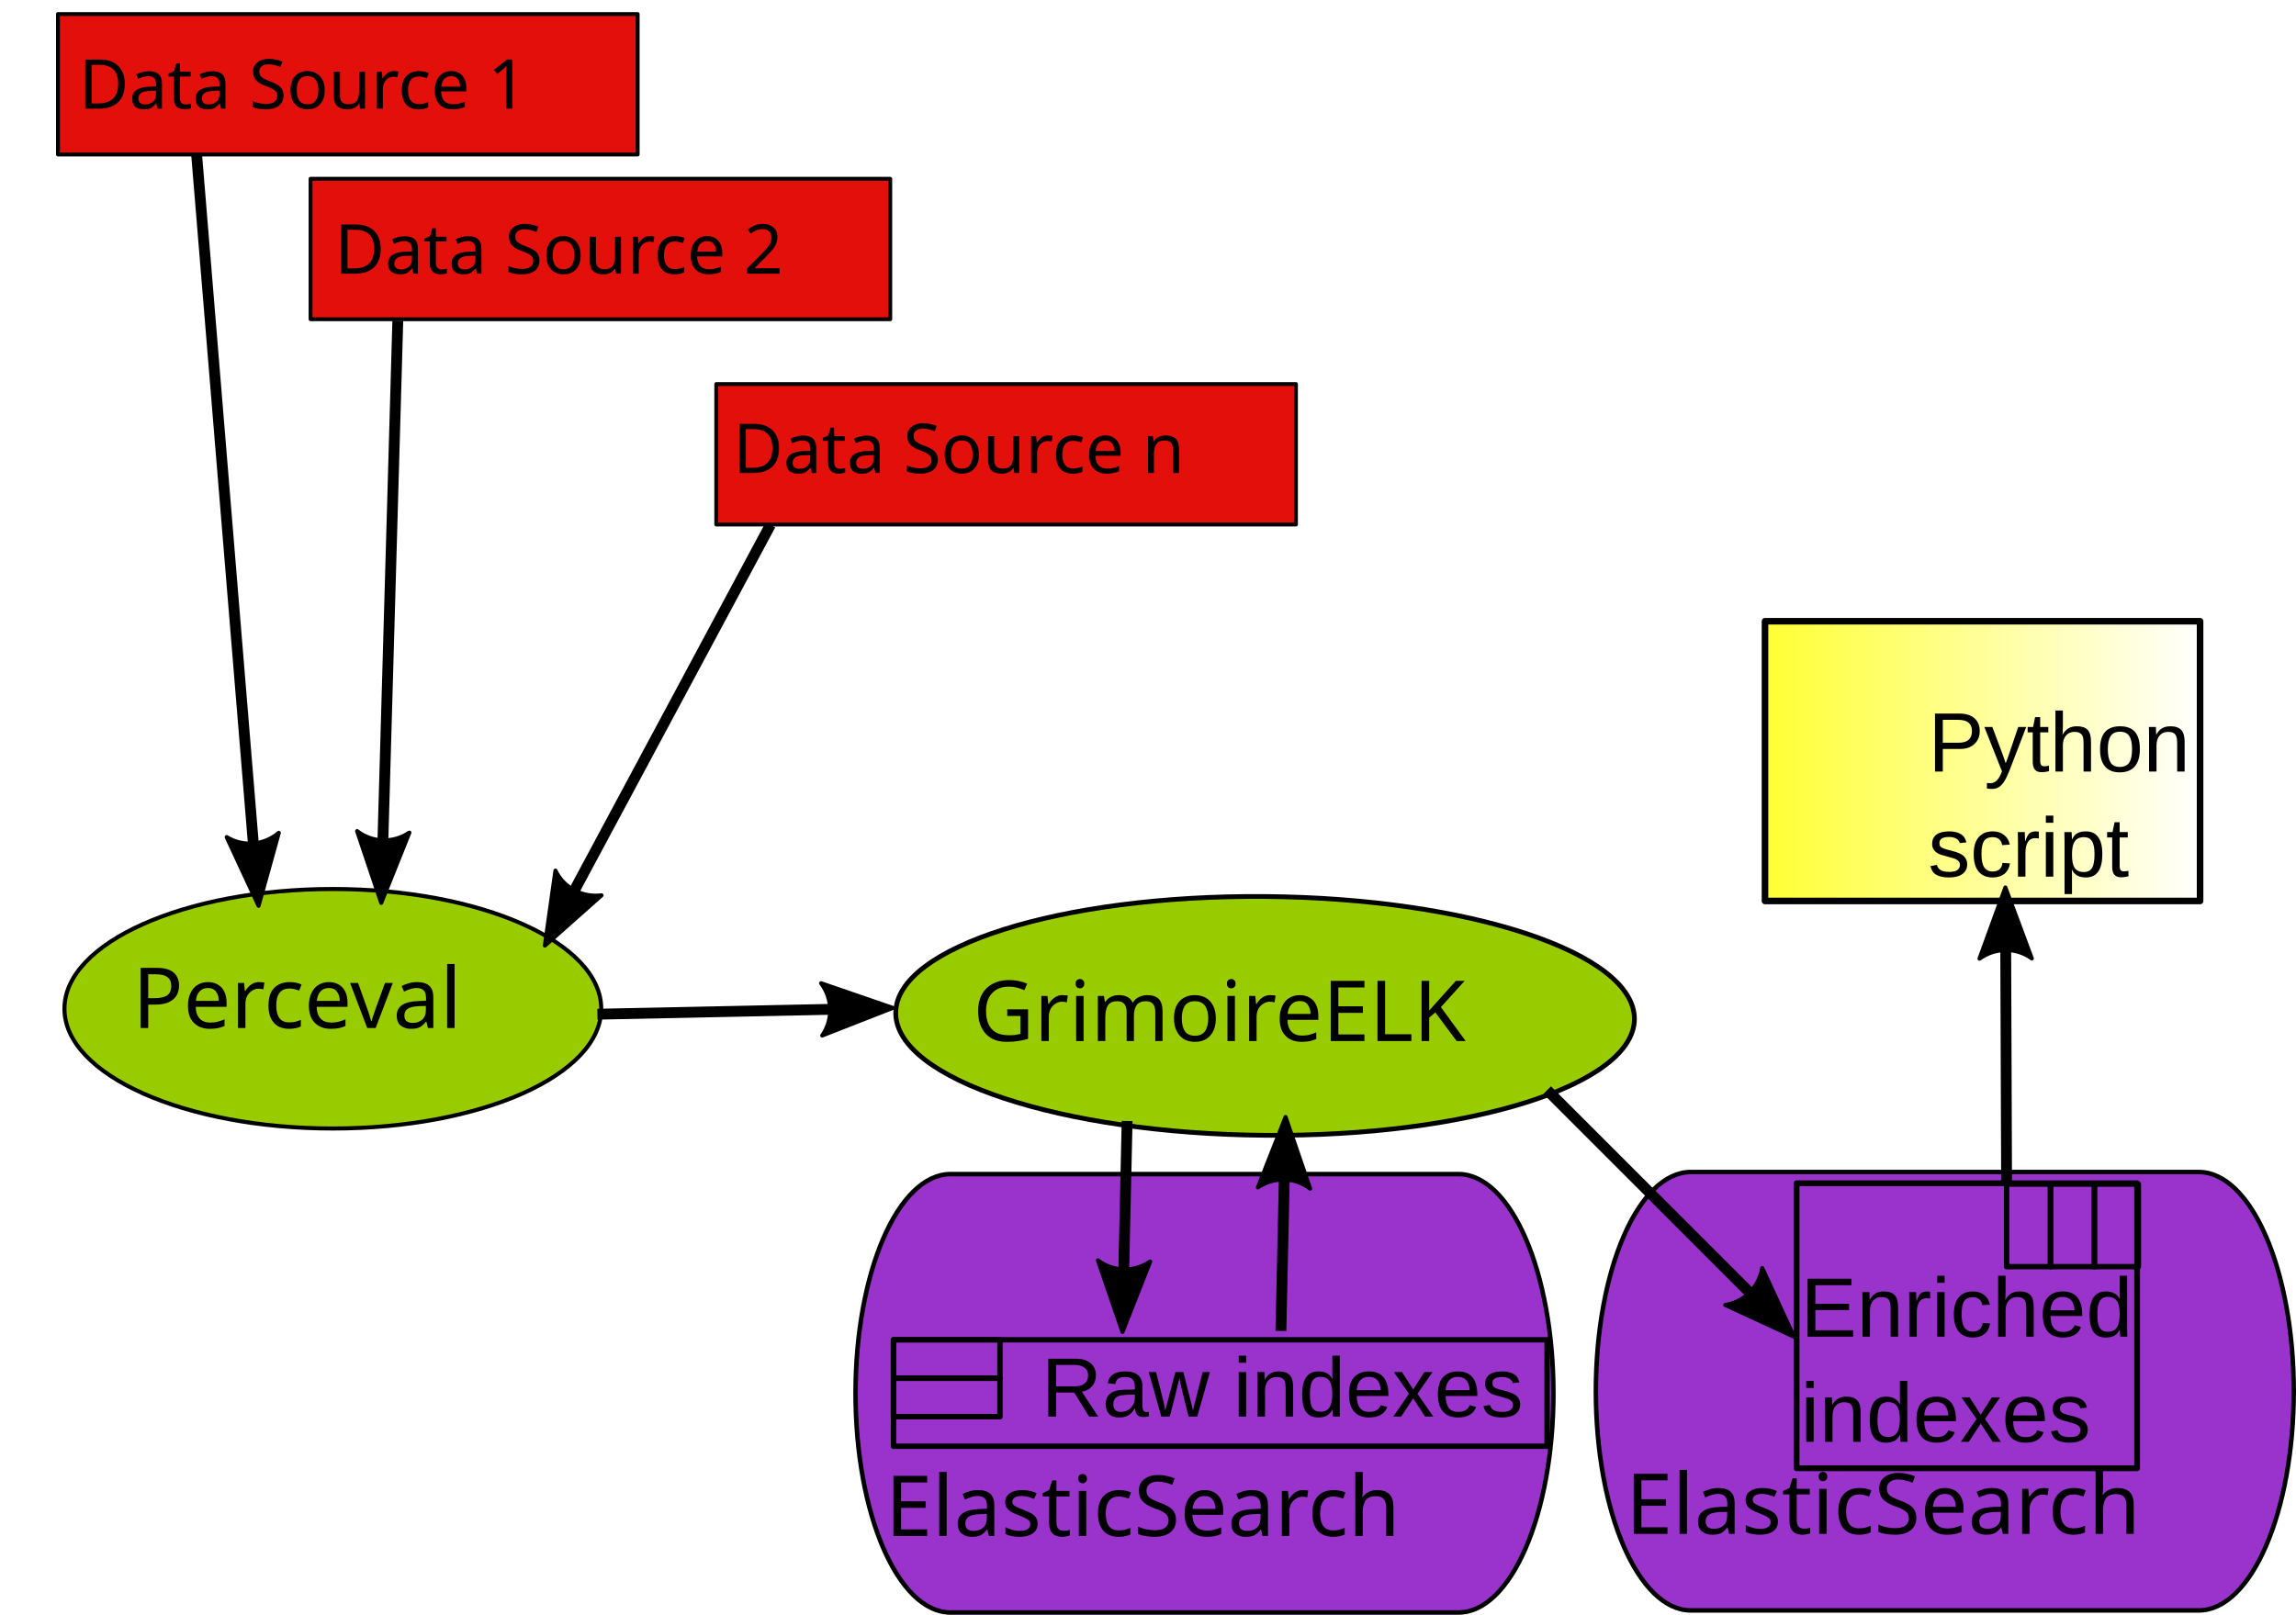
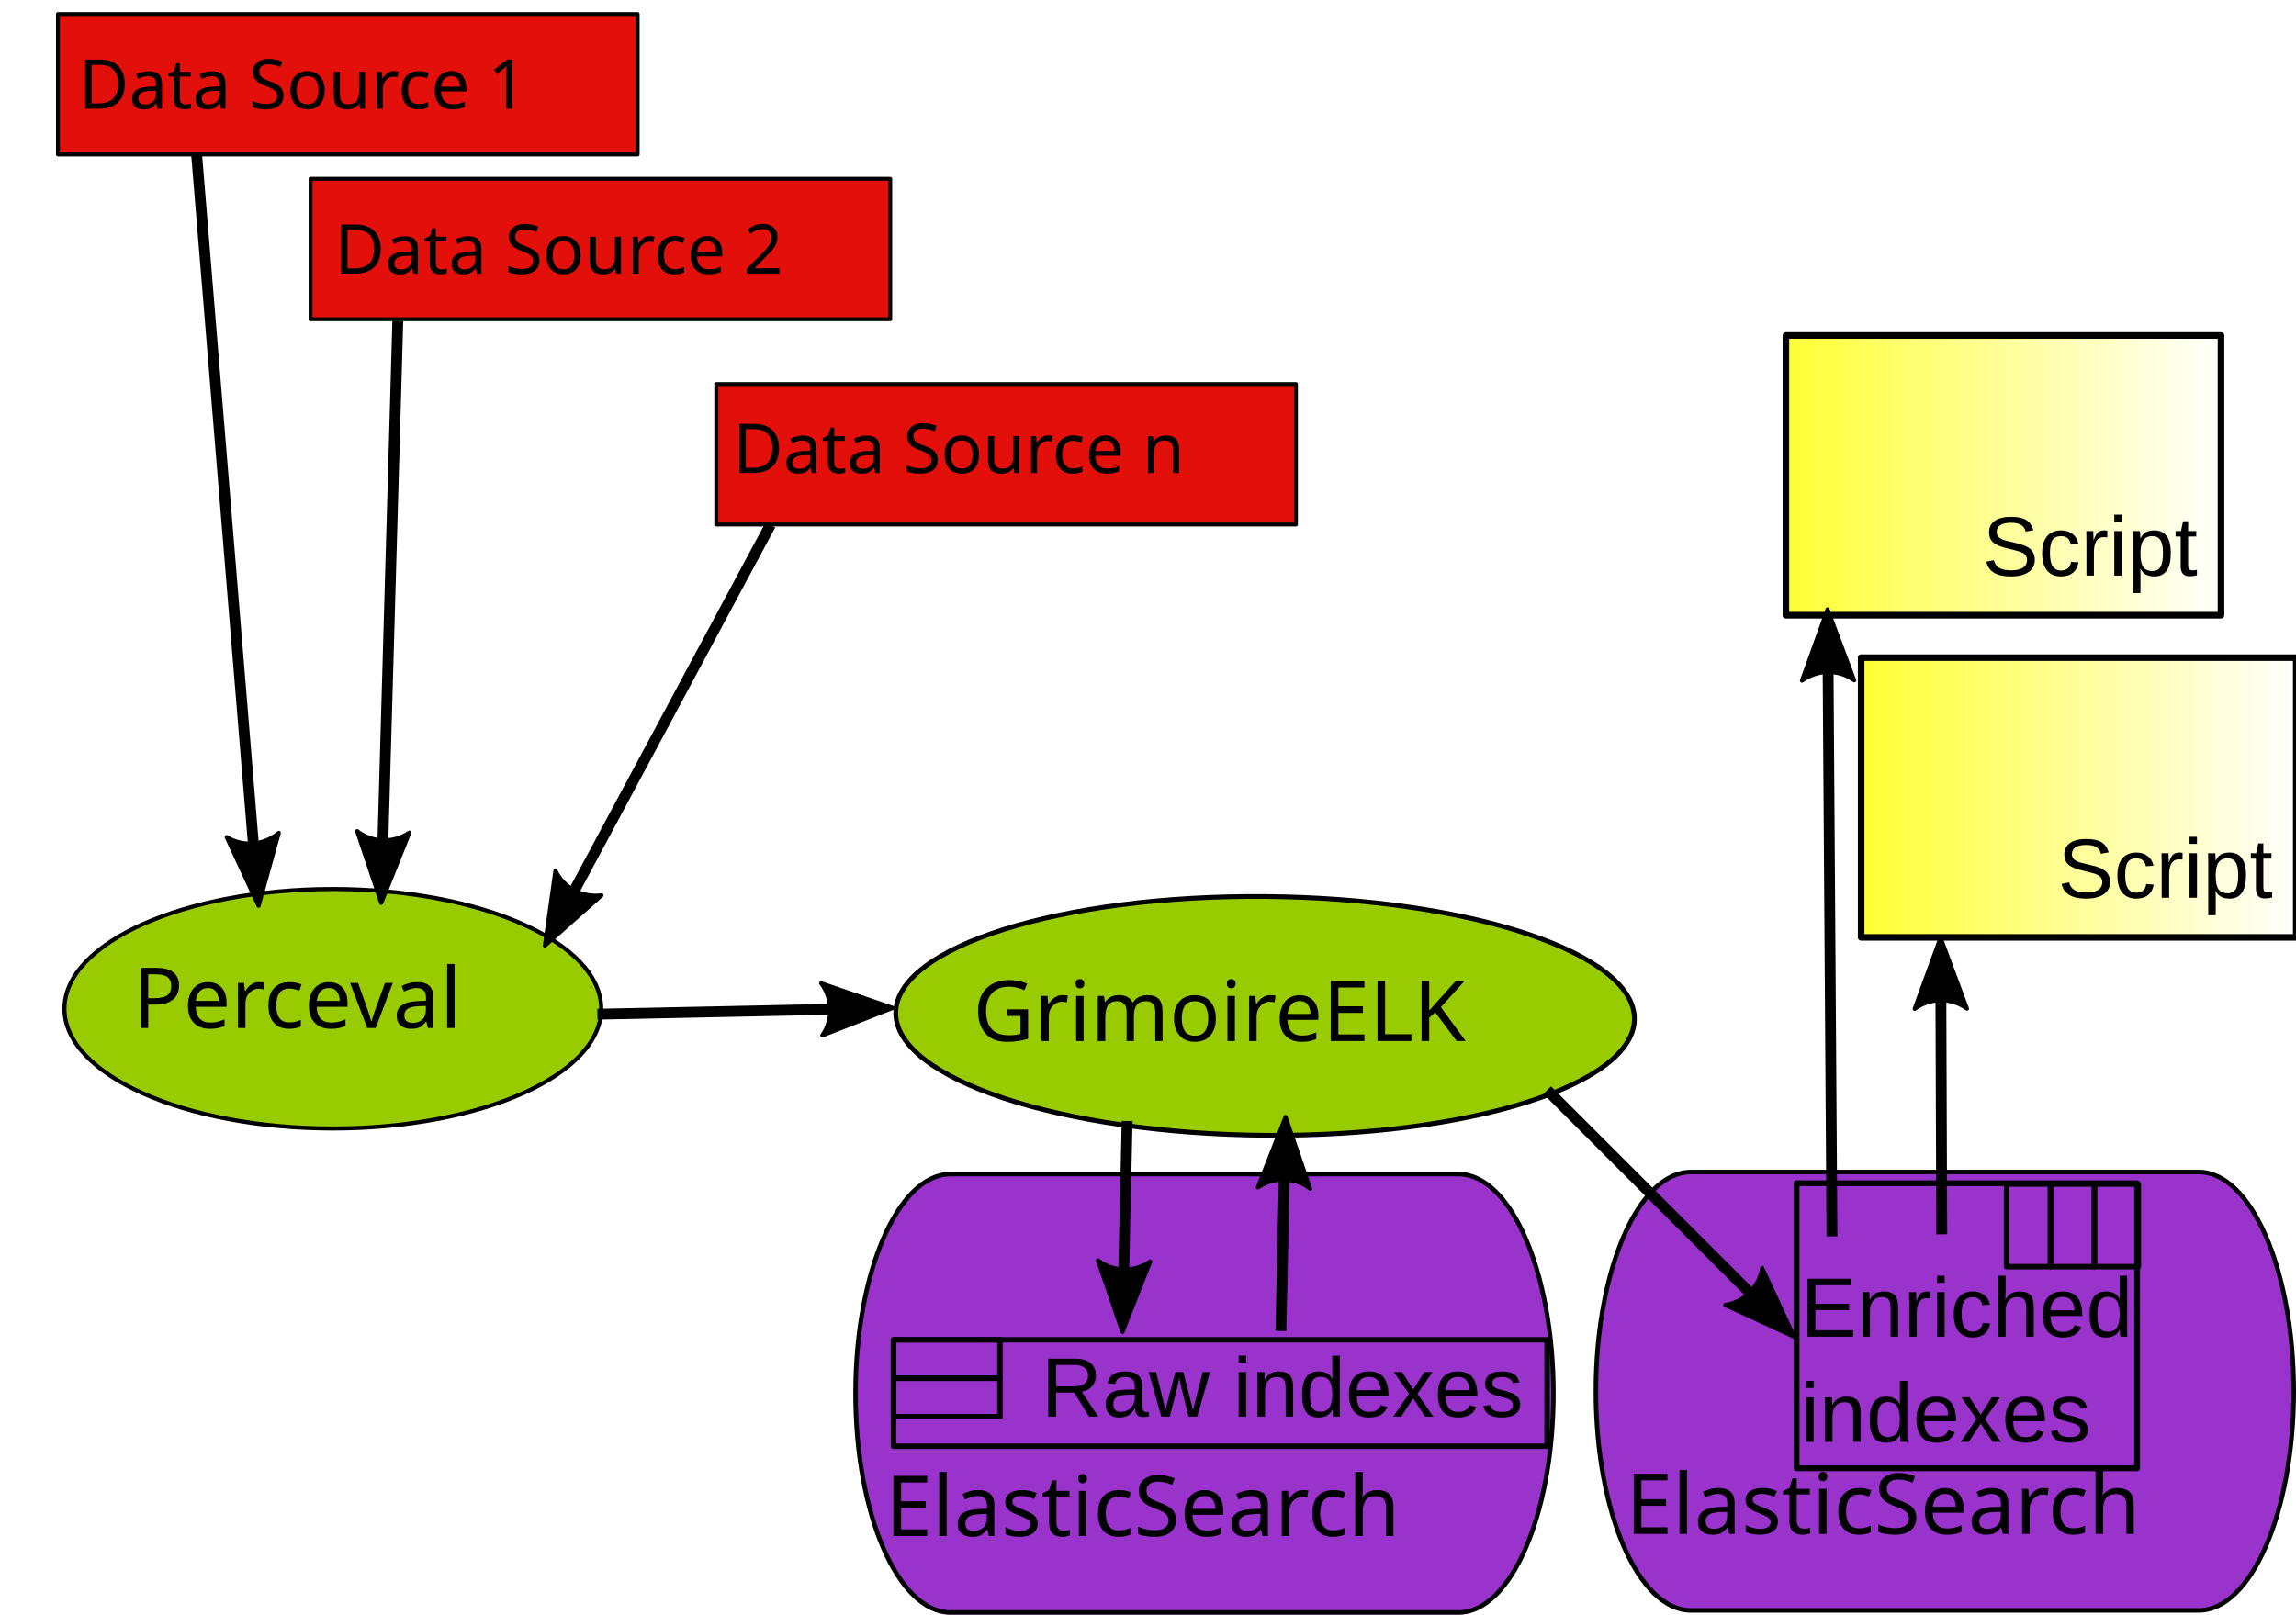
<svg xmlns="http://www.w3.org/2000/svg" xmlns:xlink="http://www.w3.org/1999/xlink" width="211.735mm" height="148.955mm" viewBox="0 0 211.735 148.955" version="1.1" id="svg8" style="enable-background:new">
  <defs id="defs2">
+     <marker orient="auto" refY="0" refX="0" id="marker1722" style="overflow:visible">
+       <path id="path1720" style="fill:#000000;fill-opacity:1;fill-rule:evenodd;stroke:#000000;stroke-width:0.625;stroke-linejoin:round;stroke-opacity:1" d="M 8.719,4.034 -2.207,0.016 8.719,-4.002 c -1.745,2.372 -1.735,5.617 -6e-7,8.035 z" transform="scale(-0.6)" />
+     </marker>
    <marker style="overflow:visible" id="marker8459" refX="0" refY="0" orient="auto">
      <path transform="scale(-0.6)" d="M 8.719,4.034 -2.207,0.016 8.719,-4.002 c -1.745,2.372 -1.735,5.617 -6e-7,8.035 z" style="fill:#000000;fill-opacity:1;fill-rule:evenodd;stroke:#000000;stroke-width:0.625;stroke-linejoin:round;stroke-opacity:1" id="path8457" />
    </marker>
    <marker orient="auto" refY="0" refX="0" id="marker1372" style="overflow:visible">
      <path id="path1370" style="fill:#000000;fill-opacity:1;fill-rule:evenodd;stroke:#000000;stroke-width:0.625;stroke-linejoin:round;stroke-opacity:1" d="M 8.719,4.034 -2.207,0.016 8.719,-4.002 c -1.745,2.372 -1.735,5.617 -6e-7,8.035 z" transform="scale(-0.6)" />
    </marker>
    <marker style="overflow:visible" id="marker1380" refX="0" refY="0" orient="auto">
      <path transform="scale(-0.6)" d="M 8.719,4.034 -2.207,0.016 8.719,-4.002 c -1.745,2.372 -1.735,5.617 -6e-7,8.035 z" style="fill:#000000;fill-opacity:1;fill-rule:evenodd;stroke:#000000;stroke-width:0.625;stroke-linejoin:round;stroke-opacity:1" id="path1378" />
    </marker>
    <marker style="overflow:visible" id="marker2235" refX="0" refY="0" orient="auto">
      <path transform="scale(0.6)" d="M 8.719,4.034 -2.207,0.016 8.719,-4.002 c -1.745,2.372 -1.735,5.617 -6e-7,8.035 z" style="fill:#000000;fill-opacity:1;fill-rule:evenodd;stroke:#000000;stroke-width:0.625;stroke-linejoin:round;stroke-opacity:1" id="path2233" />
    </marker>
    <linearGradient id="linearGradient1700">
      <stop style="stop-color:#ffff33;stop-opacity:1;" offset="0" id="stop1696" />
      <stop style="stop-color:#ffff33;stop-opacity:0;" offset="1" id="stop1698" />
    </linearGradient>
    <marker style="overflow:visible" id="marker9514" refX="0" refY="0" orient="auto">
      <path transform="scale(-0.6)" d="M 8.719,4.034 -2.207,0.016 8.719,-4.002 c -1.745,2.372 -1.735,5.617 -6e-7,8.035 z" style="fill:#000000;fill-opacity:1;fill-rule:evenodd;stroke:#000000;stroke-width:0.625;stroke-linejoin:round;stroke-opacity:1" id="path9512" />
    </marker>
    <marker orient="auto" refY="0" refX="0" id="marker9294" style="overflow:visible">
      <path id="path9292" style="fill:#000000;fill-opacity:1;fill-rule:evenodd;stroke:#000000;stroke-width:0.625;stroke-linejoin:round;stroke-opacity:1" d="M 8.719,4.034 -2.207,0.016 8.719,-4.002 c -1.745,2.372 -1.735,5.617 -6e-7,8.035 z" transform="scale(-0.6)" />
    </marker>
    <marker style="overflow:visible" id="marker9080" refX="0" refY="0" orient="auto">
      <path transform="scale(-0.6)" d="M 8.719,4.034 -2.207,0.016 8.719,-4.002 c -1.745,2.372 -1.735,5.617 -6e-7,8.035 z" style="fill:#000000;fill-opacity:1;fill-rule:evenodd;stroke:#000000;stroke-width:0.625;stroke-linejoin:round;stroke-opacity:1" id="path9078" />
    </marker>
    <marker style="overflow:visible" id="marker8872" refX="0" refY="0" orient="auto">
      <path transform="scale(-0.6)" d="M 8.719,4.034 -2.207,0.016 8.719,-4.002 c -1.745,2.372 -1.735,5.617 -6e-7,8.035 z" style="fill:#000000;fill-opacity:1;fill-rule:evenodd;stroke:#000000;stroke-width:0.625;stroke-linejoin:round;stroke-opacity:1" id="path8870" />
    </marker>
    <marker style="overflow:visible" id="marker8670" refX="0" refY="0" orient="auto">
      <path transform="scale(-0.6)" d="M 8.719,4.034 -2.207,0.016 8.719,-4.002 c -1.745,2.372 -1.735,5.617 -6e-7,8.035 z" style="fill:#000000;fill-opacity:1;fill-rule:evenodd;stroke:#000000;stroke-width:0.625;stroke-linejoin:round;stroke-opacity:1" id="path8668" />
    </marker>
    <marker orient="auto" refY="0" refX="0" id="marker8474" style="overflow:visible">
      <path id="path8472" style="fill:#000000;fill-opacity:1;fill-rule:evenodd;stroke:#000000;stroke-width:0.625;stroke-linejoin:round;stroke-opacity:1" d="M 8.719,4.034 -2.207,0.016 8.719,-4.002 c -1.745,2.372 -1.735,5.617 -6e-7,8.035 z" transform="scale(-0.6)" />
    </marker>
    <marker style="overflow:visible" id="marker8284" refX="0" refY="0" orient="auto">
      <path transform="scale(-0.6)" d="M 8.719,4.034 -2.207,0.016 8.719,-4.002 c -1.745,2.372 -1.735,5.617 -6e-7,8.035 z" style="fill:#000000;fill-opacity:1;fill-rule:evenodd;stroke:#000000;stroke-width:0.625;stroke-linejoin:round;stroke-opacity:1" id="path8282" />
    </marker>
    <marker orient="auto" refY="0" refX="0" id="marker8100" style="overflow:visible">
      <path id="path8098" style="fill:#000000;fill-opacity:1;fill-rule:evenodd;stroke:#000000;stroke-width:0.625;stroke-linejoin:round;stroke-opacity:1" d="M 8.719,4.034 -2.207,0.016 8.719,-4.002 c -1.745,2.372 -1.735,5.617 -6e-7,8.035 z" transform="scale(-0.6)" />
    </marker>
    <marker style="overflow:visible" id="marker7922" refX="0" refY="0" orient="auto">
      <path transform="scale(0.6)" d="M 8.719,4.034 -2.207,0.016 8.719,-4.002 c -1.745,2.372 -1.735,5.617 -6e-7,8.035 z" style="fill:#000000;fill-opacity:1;fill-rule:evenodd;stroke:#000000;stroke-width:0.625;stroke-linejoin:round;stroke-opacity:1" id="path7920" />
    </marker>
    <marker orient="auto" refY="0" refX="0" id="marker7278" style="overflow:visible">
      <path id="path7276" style="fill:#000000;fill-opacity:1;fill-rule:evenodd;stroke:#000000;stroke-width:0.625;stroke-linejoin:round;stroke-opacity:1" d="M 8.719,4.034 -2.207,0.016 8.719,-4.002 c -1.745,2.372 -1.735,5.617 -6e-7,8.035 z" transform="scale(-0.6)" />
    </marker>
    <marker orient="auto" refY="0" refX="0" id="TriangleOutM" style="overflow:visible">
      <path id="path5108" d="M 5.77,0 -2.88,5 V -5 Z" style="fill:#000000;fill-opacity:1;fill-rule:evenodd;stroke:#000000;stroke-width:1pt;stroke-opacity:1" transform="scale(0.4)" />
    </marker>
    <marker orient="auto" refY="0" refX="0" id="marker6744" style="overflow:visible">
      <path id="path6742" style="fill:#000000;fill-opacity:1;fill-rule:evenodd;stroke:#000000;stroke-width:0.625;stroke-linejoin:round;stroke-opacity:1" d="M 8.719,4.034 -2.207,0.016 8.719,-4.002 c -1.745,2.372 -1.735,5.617 -6e-7,8.035 z" transform="matrix(-1.1,0,0,-1.1,-1.1,0)" />
    </marker>
    <marker orient="auto" refY="0" refX="0" id="marker6628" style="overflow:visible">
      <path id="path6626" style="fill:#000000;fill-opacity:1;fill-rule:evenodd;stroke:#000000;stroke-width:0.625;stroke-linejoin:round;stroke-opacity:1" d="M 8.719,4.034 -2.207,0.016 8.719,-4.002 c -1.745,2.372 -1.735,5.617 -6e-7,8.035 z" transform="matrix(-1.1,0,0,-1.1,-1.1,0)" />
    </marker>
    <marker orient="auto" refY="0" refX="0" id="marker6518" style="overflow:visible">
      <path id="path6516" style="fill:#000000;fill-opacity:1;fill-rule:evenodd;stroke:#000000;stroke-width:0.625;stroke-linejoin:round;stroke-opacity:1" d="M 8.719,4.034 -2.207,0.016 8.719,-4.002 c -1.745,2.372 -1.735,5.617 -6e-7,8.035 z" transform="matrix(1.1,0,0,1.1,1.1,0)" />
    </marker>
    <marker orient="auto" refY="0" refX="0" id="marker6414" style="overflow:visible">
      <path id="path6412" style="fill:#000000;fill-opacity:1;fill-rule:evenodd;stroke:#000000;stroke-width:0.625;stroke-linejoin:round;stroke-opacity:1" d="M 8.719,4.034 -2.207,0.016 8.719,-4.002 c -1.745,2.372 -1.735,5.617 -6e-7,8.035 z" transform="matrix(-1.1,0,0,-1.1,-1.1,0)" />
    </marker>
    <marker orient="auto" refY="0" refX="0" id="marker6316" style="overflow:visible">
      <path id="path6314" style="fill:#000000;fill-opacity:1;fill-rule:evenodd;stroke:#000000;stroke-width:0.625;stroke-linejoin:round;stroke-opacity:1" d="M 8.719,4.034 -2.207,0.016 8.719,-4.002 c -1.745,2.372 -1.735,5.617 -6e-7,8.035 z" transform="matrix(-1.1,0,0,-1.1,-1.1,0)" />
    </marker>
    <marker orient="auto" refY="0" refX="0" id="marker6224" style="overflow:visible">
      <path id="path6222" style="fill:#000000;fill-opacity:1;fill-rule:evenodd;stroke:#000000;stroke-width:0.625;stroke-linejoin:round;stroke-opacity:1" d="M 8.719,4.034 -2.207,0.016 8.719,-4.002 c -1.745,2.372 -1.735,5.617 -6e-7,8.035 z" transform="matrix(-1.1,0,0,-1.1,-1.1,0)" />
    </marker>
    <marker orient="auto" refY="0" refX="0" id="marker5962" style="overflow:visible">
      <path id="path5960" style="fill:#000000;fill-opacity:1;fill-rule:evenodd;stroke:#000000;stroke-width:0.625;stroke-linejoin:round;stroke-opacity:1" d="M 8.719,4.034 -2.207,0.016 8.719,-4.002 c -1.745,2.372 -1.735,5.617 -6e-7,8.035 z" transform="matrix(-1.1,0,0,-1.1,-1.1,0)" />
    </marker>
    <marker orient="auto" refY="0" refX="0" id="Arrow2Lstart" style="overflow:visible">
      <path id="path4981" style="fill:#000000;fill-opacity:1;fill-rule:evenodd;stroke:#000000;stroke-width:0.625;stroke-linejoin:round;stroke-opacity:1" d="M 8.719,4.034 -2.207,0.016 8.719,-4.002 c -1.745,2.372 -1.735,5.617 -6e-7,8.035 z" transform="matrix(1.1,0,0,1.1,1.1,0)" />
    </marker>
    <marker orient="auto" refY="0" refX="0" id="marker5810" style="overflow:visible">
      <path id="path5808" style="fill:#000000;fill-opacity:1;fill-rule:evenodd;stroke:#000000;stroke-width:0.625;stroke-linejoin:round;stroke-opacity:1" d="M 8.719,4.034 -2.207,0.016 8.719,-4.002 c -1.745,2.372 -1.735,5.617 -6e-7,8.035 z" transform="matrix(-1.1,0,0,-1.1,-1.1,0)" />
    </marker>
    <marker orient="auto" refY="0" refX="0" id="marker5742" style="overflow:visible">
      <path id="path5740" style="fill:#000000;fill-opacity:1;fill-rule:evenodd;stroke:#000000;stroke-width:0.625;stroke-linejoin:round;stroke-opacity:1" d="M 8.719,4.034 -2.207,0.016 8.719,-4.002 c -1.745,2.372 -1.735,5.617 -6e-7,8.035 z" transform="matrix(-1.1,0,0,-1.1,-1.1,0)" />
    </marker>
    <marker orient="auto" refY="0" refX="0" id="marker5680" style="overflow:visible">
      <path id="path5678" style="fill:#000000;fill-opacity:1;fill-rule:evenodd;stroke:#000000;stroke-width:0.625;stroke-linejoin:round;stroke-opacity:1" d="M 8.719,4.034 -2.207,0.016 8.719,-4.002 c -1.745,2.372 -1.735,5.617 -6e-7,8.035 z" transform="matrix(-1.1,0,0,-1.1,-1.1,0)" />
    </marker>
    <marker orient="auto" refY="0" refX="0" id="marker5624" style="overflow:visible">
      <path id="path5622" style="fill:#000000;fill-opacity:1;fill-rule:evenodd;stroke:#000000;stroke-width:0.625;stroke-linejoin:round;stroke-opacity:1" d="M 8.719,4.034 -2.207,0.016 8.719,-4.002 c -1.745,2.372 -1.735,5.617 -6e-7,8.035 z" transform="matrix(-1.1,0,0,-1.1,-1.1,0)" />
    </marker>
    <marker orient="auto" refY="0" refX="0" id="marker5574" style="overflow:visible">
      <path id="path5572" style="fill:#000000;fill-opacity:1;fill-rule:evenodd;stroke:#000000;stroke-width:0.625;stroke-linejoin:round;stroke-opacity:1" d="M 8.719,4.034 -2.207,0.016 8.719,-4.002 c -1.745,2.372 -1.735,5.617 -6e-7,8.035 z" transform="matrix(-1.1,0,0,-1.1,-1.1,0)" />
    </marker>
    <marker orient="auto" refY="0" refX="0" id="marker5530" style="overflow:visible">
      <path id="path5528" style="fill:#000000;fill-opacity:1;fill-rule:evenodd;stroke:#000000;stroke-width:0.625;stroke-linejoin:round;stroke-opacity:1" d="M 8.719,4.034 -2.207,0.016 8.719,-4.002 c -1.745,2.372 -1.735,5.617 -6e-7,8.035 z" transform="matrix(-1.1,0,0,-1.1,-1.1,0)" />
    </marker>
    <marker orient="auto" refY="0" refX="0" id="Arrow2Lend" style="overflow:visible">
      <path id="path4984" style="fill:#000000;fill-opacity:1;fill-rule:evenodd;stroke:#000000;stroke-width:0.625;stroke-linejoin:round;stroke-opacity:1" d="M 8.719,4.034 -2.207,0.016 8.719,-4.002 c -1.745,2.372 -1.735,5.617 -6e-7,8.035 z" transform="matrix(-1.1,0,0,-1.1,-1.1,0)" />
    </marker>
    <marker orient="auto" refY="0" refX="0" id="Arrow1Lend" style="overflow:visible">
      <path id="path4966" d="M 0,0 5,-5 -12.5,0 5,5 Z" style="fill:#000000;fill-opacity:1;fill-rule:evenodd;stroke:#000000;stroke-width:1pt;stroke-opacity:1" transform="matrix(-0.8,0,0,-0.8,-10,0)" />
    </marker>
    <filter style="color-interpolation-filters:sRGB" id="filter3784">
      <feBlend mode="normal" in2="BackgroundImage" id="feBlend3786" />
    </filter>
    <filter style="color-interpolation-filters:sRGB" id="filter3784-3">
      <feBlend mode="normal" in2="BackgroundImage" id="feBlend3786-8" />
    </filter>
    <filter style="color-interpolation-filters:sRGB" id="filter3784-8">
      <feBlend mode="normal" in2="BackgroundImage" id="feBlend3786-0" />
    </filter>
    <marker orient="auto" refY="0" refX="0" id="Arrow2Lend-0" style="overflow:visible">
      <path id="path4984-8" style="fill:#000000;fill-opacity:1;fill-rule:evenodd;stroke:#000000;stroke-width:0.625;stroke-linejoin:round;stroke-opacity:1" d="M 8.719,4.034 -2.207,0.016 8.719,-4.002 c -1.745,2.372 -1.735,5.617 -6e-7,8.035 z" transform="matrix(-1.1,0,0,-1.1,-1.1,0)" />
    </marker>
-     <linearGradient xlink:href="#linearGradient1700" id="linearGradient310" gradientUnits="userSpaceOnUse" x1="335.812" y1="130.481" x2="376.678" y2="130.481" gradientTransform="matrix(0.9939932,0,0,1.478296,-312.6716,-49.58963)" />
+     <linearGradient xlink:href="#linearGradient1700" id="linearGradient310" gradientUnits="userSpaceOnUse" x1="335.812" y1="130.481" x2="376.678" y2="130.481" gradientTransform="matrix(0.9939932,0,0,1.478296,-179.3724,-104.1693)" />
+     <linearGradient xlink:href="#linearGradient1700" id="linearGradient678" gradientUnits="userSpaceOnUse" gradientTransform="matrix(0.9939932,0,0,1.478296,-179.3724,-104.1693)" x1="335.812" y1="130.481" x2="376.678" y2="130.481" />
+     <marker style="overflow:visible" id="marker8459-0" refX="0" refY="0" orient="auto">
+       <path transform="scale(-0.6)" d="M 8.719,4.034 -2.207,0.016 8.719,-4.002 c -1.745,2.372 -1.735,5.617 -6e-7,8.035 z" style="fill:#000000;fill-opacity:1;fill-rule:evenodd;stroke:#000000;stroke-width:0.625;stroke-linejoin:round;stroke-opacity:1" id="path8457-3" />
+     </marker>
  </defs>
  <g id="layer1" transform="translate(-11.77302,-15.92391)">
    <text xml:space="preserve" style="font-style:normal;font-variant:normal;font-weight:normal;font-stretch:normal;font-size:11.289px;line-height:125%;font-family:'Arial Black';-inkscape-font-specification:'Arial Black, Normal';font-variant-ligatures:normal;font-variant-caps:normal;font-variant-numeric:normal;text-align:start;letter-spacing:0px;word-spacing:0px;writing-mode:lr-tb;text-anchor:start;fill:#000000;fill-opacity:1;stroke:none;stroke-width:0.265px;stroke-linecap:butt;stroke-linejoin:miter;stroke-opacity:1" x="28.911" y="122.037" id="text3701">
      <tspan id="tspan3699" x="28.911" y="132.158" style="stroke-width:0.265px" />
    </text>
    <g id="g3918" transform="translate(-71.74286,-5.014286)">
      <ellipse ry="11.046" rx="24.751" cy="113.991" cx="114.21" id="path3849" style="color:#000000;clip-rule:nonzero;display:inline;overflow:visible;visibility:visible;opacity:1;isolation:auto;mix-blend-mode:normal;color-interpolation:sRGB;color-interpolation-filters:linearRGB;solid-color:#000000;solid-opacity:1;fill:#99cc00;fill-opacity:1;fill-rule:evenodd;stroke:#000000;stroke-width:0.375;stroke-linecap:butt;stroke-linejoin:miter;stroke-miterlimit:4;stroke-dasharray:none;stroke-dashoffset:0;stroke-opacity:1;color-rendering:auto;image-rendering:auto;shape-rendering:auto;text-rendering:auto;enable-background:accumulate" />
      <text id="text3709" y="115.763" x="95.732" style="font-style:normal;font-variant:normal;font-weight:normal;font-stretch:normal;font-size:7.761px;line-height:125%;font-family:'Arial Black';-inkscape-font-specification:'Arial Black, Normal';font-variant-ligatures:normal;font-variant-caps:normal;font-variant-numeric:normal;font-feature-settings:normal;text-align:start;letter-spacing:0px;word-spacing:0px;writing-mode:lr-tb;text-anchor:start;fill:#000000;fill-opacity:1;stroke:none;stroke-width:0.265px;stroke-linecap:butt;stroke-linejoin:miter;stroke-opacity:1" xml:space="preserve">
        <tspan style="stroke-width:0.265px" y="115.763" x="95.732" id="tspan3707">Perceval</tspan>
      </text>
    </g>
    <g id="g3908" transform="translate(-12.7748,-48.53881)">
      <ellipse transform="matrix(0.9999686,0.00792397,0,1,0,0)" ry="11.014" rx="34.062" cy="157.056" cx="141.216" id="path3849-8" style="color:#000000;clip-rule:nonzero;display:inline;overflow:visible;visibility:visible;opacity:1;isolation:auto;mix-blend-mode:normal;color-interpolation:sRGB;color-interpolation-filters:linearRGB;solid-color:#000000;solid-opacity:1;fill:#99cc00;fill-opacity:1;fill-rule:evenodd;stroke:#000000;stroke-width:0.439;stroke-linecap:butt;stroke-linejoin:miter;stroke-miterlimit:4;stroke-dasharray:none;stroke-dashoffset:0;stroke-opacity:1;color-rendering:auto;image-rendering:auto;shape-rendering:auto;text-rendering:auto;enable-background:accumulate" />
      <text id="text3717" y="160.493" x="114.279" style="font-style:normal;font-variant:normal;font-weight:normal;font-stretch:normal;font-size:7.761px;line-height:125%;font-family:'Arial Black';-inkscape-font-specification:'Arial Black, Normal';font-variant-ligatures:normal;font-variant-caps:normal;font-variant-numeric:normal;font-feature-settings:normal;text-align:start;letter-spacing:0px;word-spacing:0px;writing-mode:lr-tb;text-anchor:start;fill:#000000;fill-opacity:1;stroke:none;stroke-width:0.265px;stroke-linecap:butt;stroke-linejoin:miter;stroke-opacity:1" xml:space="preserve">
        <tspan style="stroke-width:0.265px" y="160.493" x="114.279" id="tspan3715">GrimoireELK</tspan>
      </text>
    </g>
    <text xml:space="preserve" style="font-style:normal;font-variant:normal;font-weight:normal;font-stretch:normal;font-size:7.761px;line-height:125%;font-family:'Arial Black';-inkscape-font-specification:'Arial Black, Normal';font-variant-ligatures:normal;font-variant-caps:normal;font-variant-numeric:normal;font-feature-settings:normal;text-align:start;letter-spacing:0px;word-spacing:0px;writing-mode:lr-tb;text-anchor:start;fill:#000000;fill-opacity:1;stroke:none;stroke-width:0.265px;stroke-linecap:butt;stroke-linejoin:miter;stroke-opacity:1" x="127.234" y="161.857" id="text3745">
      <tspan id="tspan3743" x="127.234" y="168.815" style="stroke-width:0.265px" />
    </text>
    <g id="g3837" transform="translate(-3.064097,-81.90682)">
      <rect y="99.126" x="20.183" height="12.955" width="53.457" id="rect3781" style="opacity:1;fill:#e20f0a;fill-opacity:1;fill-rule:evenodd;stroke:#000000;stroke-width:0.359;stroke-linecap:butt;stroke-linejoin:round;stroke-miterlimit:4;stroke-dasharray:none;stroke-dashoffset:0;stroke-opacity:1;filter:url(#filter3784)" />
      <text id="text3749" y="107.854" x="22.092" style="font-style:normal;font-variant:normal;font-weight:normal;font-stretch:normal;font-size:7.761px;line-height:125%;font-family:'Arial Black';-inkscape-font-specification:'Arial Black, Normal';font-variant-ligatures:normal;font-variant-caps:normal;font-variant-numeric:normal;font-feature-settings:normal;text-align:start;letter-spacing:0px;word-spacing:0px;writing-mode:lr-tb;text-anchor:start;fill:#000000;fill-opacity:1;stroke:none;stroke-width:0.265px;stroke-linecap:butt;stroke-linejoin:miter;stroke-opacity:1" xml:space="preserve">
        <tspan style="font-style:normal;font-variant:normal;font-weight:normal;font-stretch:normal;font-size:6.35px;font-family:'Arial Black';-inkscape-font-specification:'Arial Black, Normal';font-variant-ligatures:normal;font-variant-caps:normal;font-variant-numeric:normal;font-feature-settings:normal;text-align:start;writing-mode:lr-tb;text-anchor:start;stroke-width:0.265px" y="107.854" x="22.092" id="tspan3747">Data Source 1</tspan>
      </text>
    </g>
    <g id="g3847" transform="translate(20.63973,-79.05038)">
      <rect y="111.468" x="19.774" height="12.955" width="53.457" id="rect3781-5" style="opacity:1;fill:#e20f0a;fill-opacity:1;fill-rule:evenodd;stroke:#000000;stroke-width:0.359;stroke-linecap:butt;stroke-linejoin:round;stroke-miterlimit:4;stroke-dasharray:none;stroke-dashoffset:0;stroke-opacity:1;filter:url(#filter3784-3)" />
      <text id="text3749-1" y="120.218" x="21.991" style="font-style:normal;font-variant:normal;font-weight:normal;font-stretch:normal;font-size:7.761px;line-height:125%;font-family:'Arial Black';-inkscape-font-specification:'Arial Black, Normal';font-variant-ligatures:normal;font-variant-caps:normal;font-variant-numeric:normal;font-feature-settings:normal;text-align:start;letter-spacing:0px;word-spacing:0px;writing-mode:lr-tb;text-anchor:start;fill:#000000;fill-opacity:1;stroke:none;stroke-width:0.265px;stroke-linecap:butt;stroke-linejoin:miter;stroke-opacity:1" xml:space="preserve">
        <tspan style="font-style:normal;font-variant:normal;font-weight:normal;font-stretch:normal;font-size:6.35px;font-family:'Arial Black';-inkscape-font-specification:'Arial Black, Normal';font-variant-ligatures:normal;font-variant-caps:normal;font-variant-numeric:normal;font-feature-settings:normal;text-align:start;writing-mode:lr-tb;text-anchor:start;stroke-width:0.265px" y="120.218" x="21.991" id="tspan3747-3">Data Source 2</tspan>
      </text>
    </g>
    <g id="g3842" transform="translate(57.6449,-80.43513)">
      <rect y="131.787" x="20.183" height="12.955" width="53.457" id="rect3781-4" style="opacity:1;fill:#e20f0a;fill-opacity:1;fill-rule:evenodd;stroke:#000000;stroke-width:0.359;stroke-linecap:butt;stroke-linejoin:round;stroke-miterlimit:4;stroke-dasharray:none;stroke-dashoffset:0;stroke-opacity:1;filter:url(#filter3784-8)" />
      <text id="text3749-5" y="139.992" x="21.718" style="font-style:normal;font-variant:normal;font-weight:normal;font-stretch:normal;font-size:7.761px;line-height:125%;font-family:'Arial Black';-inkscape-font-specification:'Arial Black, Normal';font-variant-ligatures:normal;font-variant-caps:normal;font-variant-numeric:normal;font-feature-settings:normal;text-align:start;letter-spacing:0px;word-spacing:0px;writing-mode:lr-tb;text-anchor:start;fill:#000000;fill-opacity:1;stroke:none;stroke-width:0.265px;stroke-linecap:butt;stroke-linejoin:miter;stroke-opacity:1" xml:space="preserve">
        <tspan style="font-style:normal;font-variant:normal;font-weight:normal;font-stretch:normal;font-size:6.35px;font-family:'Arial Black';-inkscape-font-specification:'Arial Black, Normal';font-variant-ligatures:normal;font-variant-caps:normal;font-variant-numeric:normal;font-feature-settings:normal;text-align:start;writing-mode:lr-tb;text-anchor:start;stroke-width:0.265px" y="139.992" x="21.718" id="tspan3747-2">Data Source n</tspan>
      </text>
    </g>
    <path style="fill:#000000;fill-opacity:1;fill-rule:evenodd;stroke:#000000;stroke-width:1;stroke-linecap:butt;stroke-linejoin:round;stroke-miterlimit:4;stroke-dasharray:none;stroke-dashoffset:0;stroke-opacity:1;marker-end:url(#marker9514)" d="m 29.91,30.248 c 1.864,22.637 3.727,45.275 5.591,67.913" id="path4154" />
    <path style="fill:#000000;fill-opacity:1;fill-rule:evenodd;stroke:#000000;stroke-width:1;stroke-linecap:butt;stroke-linejoin:round;stroke-miterlimit:4;stroke-dasharray:none;stroke-dashoffset:0;stroke-opacity:1;marker-end:url(#marker9294)" d="m 48.457,45.522 c -0.5,17.455 -1,34.911 -1.5,52.366" id="path5524" />
    <path style="fill:#000000;fill-opacity:1;fill-rule:evenodd;stroke:#000000;stroke-width:1;stroke-linecap:butt;stroke-linejoin:round;stroke-miterlimit:4;stroke-dasharray:none;stroke-dashoffset:0;stroke-opacity:1;marker-end:url(#marker9080)" d="M 82.822,64.341 C 76.095,76.887 69.367,89.433 62.639,101.979" id="path5568" />
    <path style="fill:#000000;fill-opacity:1;fill-rule:evenodd;stroke:#000000;stroke-width:1;stroke-linecap:butt;stroke-linejoin:round;stroke-miterlimit:4;stroke-dasharray:none;stroke-dashoffset:0;stroke-opacity:1;marker-end:url(#marker1372)" d="m 66.867,109.48 c 8.637,-0.182 17.274,-0.364 25.91,-0.545" id="path1626" />
    <g id="g4084" transform="translate(-53.42143,-3.857143)">
      <rect rx="8.764" ry="20.221" y="128.086" x="144.093" height="40.442" width="64.356" id="use3968-4" style="fill:#9933cc;fill-opacity:1;fill-rule:evenodd;stroke:#000000;stroke-width:0.416;stroke-linecap:butt;stroke-linejoin:round;stroke-miterlimit:4;stroke-dasharray:none;stroke-dashoffset:0;stroke-opacity:1" />
      <text id="text3721" y="161.467" x="146.837" style="font-style:normal;font-variant:normal;font-weight:normal;font-stretch:normal;font-size:7.761px;line-height:125%;font-family:'Arial Black';-inkscape-font-specification:'Arial Black, Normal';font-variant-ligatures:normal;font-variant-caps:normal;font-variant-numeric:normal;font-feature-settings:normal;text-align:start;letter-spacing:0px;word-spacing:0px;writing-mode:lr-tb;text-anchor:start;fill:#000000;fill-opacity:1;stroke:none;stroke-width:0.265px;stroke-linecap:butt;stroke-linejoin:miter;stroke-opacity:1" xml:space="preserve">
        <tspan style="stroke-width:0.265px" y="161.467" x="146.837" id="tspan3719">ElasticSearch</tspan>
      </text>
    </g>
    <g transform="translate(14.85003,-4.050002)" id="g4084-0">
      <rect rx="8.764" ry="20.221" y="128.086" x="144.093" height="40.442" width="64.356" id="use3968-4-6" style="fill:#9933cc;fill-opacity:1;fill-rule:evenodd;stroke:#000000;stroke-width:0.416;stroke-linecap:butt;stroke-linejoin:round;stroke-miterlimit:4;stroke-dasharray:none;stroke-dashoffset:0;stroke-opacity:1" />
      <text id="text3721-4" y="161.467" x="146.837" style="font-style:normal;font-variant:normal;font-weight:normal;font-stretch:normal;font-size:7.761px;line-height:125%;font-family:'Arial Black';-inkscape-font-specification:'Arial Black, Normal';font-variant-ligatures:normal;font-variant-caps:normal;font-variant-numeric:normal;font-feature-settings:normal;text-align:start;letter-spacing:0px;word-spacing:0px;writing-mode:lr-tb;text-anchor:start;fill:#000000;fill-opacity:1;stroke:none;stroke-width:0.265px;stroke-linecap:butt;stroke-linejoin:miter;stroke-opacity:1" xml:space="preserve">
        <tspan style="stroke-width:0.265px" y="161.467" x="146.837" id="tspan3719-9">ElasticSearch</tspan>
      </text>
    </g>
    <g id="g1455" transform="translate(-48.79286,0.5785714)">
      <text id="text178" y="146.027" x="156.599" style="font-style:normal;font-variant:normal;font-weight:normal;font-stretch:normal;font-size:7.761px;line-height:125%;font-family:Arial;-inkscape-font-specification:'Arial, Normal';font-variant-ligatures:normal;font-variant-caps:normal;font-variant-numeric:normal;font-feature-settings:normal;text-align:start;letter-spacing:0px;word-spacing:0px;writing-mode:lr-tb;text-anchor:start;fill:#000000;fill-opacity:1;stroke:none;stroke-width:0.265px;stroke-linecap:butt;stroke-linejoin:miter;stroke-opacity:1" xml:space="preserve">
        <tspan style="font-style:normal;font-variant:normal;font-weight:normal;font-stretch:normal;font-size:7.761px;font-family:Arial;-inkscape-font-specification:'Arial, Normal';font-variant-ligatures:normal;font-variant-caps:normal;font-variant-numeric:normal;font-feature-settings:normal;text-align:start;writing-mode:lr-tb;text-anchor:start;stroke-width:0.265px" y="146.027" x="156.599" id="tspan176">Raw indexes</tspan>
      </text>
      <rect ry="0" y="138.936" x="142.962" height="9.819" width="60.276" id="rect180" style="fill:none;fill-opacity:1;fill-rule:evenodd;stroke:#000000;stroke-width:0.5;stroke-linecap:butt;stroke-linejoin:round;stroke-miterlimit:4;stroke-dasharray:none;stroke-dashoffset:0;stroke-opacity:1" />
      <rect y="138.936" x="142.962" height="3.546" width="9.819" id="rect1387" style="fill:none;fill-opacity:1;fill-rule:evenodd;stroke:#000000;stroke-width:0.5;stroke-linecap:butt;stroke-linejoin:round;stroke-miterlimit:4;stroke-dasharray:none;stroke-dashoffset:0;stroke-opacity:1" />
      <rect y="142.481" x="142.962" height="3.546" width="9.819" id="rect1387-2" style="fill:none;fill-opacity:1;fill-rule:evenodd;stroke:#000000;stroke-width:0.5;stroke-linecap:butt;stroke-linejoin:round;stroke-miterlimit:4;stroke-dasharray:none;stroke-dashoffset:0;stroke-opacity:1;enable-background:new" />
    </g>
    <rect style="fill:none;fill-opacity:1;fill-rule:evenodd;stroke:#000000;stroke-width:0.533;stroke-linecap:butt;stroke-linejoin:round;stroke-miterlimit:4;stroke-dasharray:none;stroke-dashoffset:0;stroke-opacity:1" id="rect1487" width="31.402" height="26.292" x="177.454" y="125.071" />
    <text xml:space="preserve" style="font-style:normal;font-variant:normal;font-weight:normal;font-stretch:normal;font-size:7.761px;line-height:125%;font-family:Arial;-inkscape-font-specification:'Arial, Normal';font-variant-ligatures:normal;font-variant-caps:normal;font-variant-numeric:normal;font-feature-settings:normal;text-align:start;letter-spacing:0px;word-spacing:0px;writing-mode:lr-tb;text-anchor:start;fill:#000000;fill-opacity:1;stroke:none;stroke-width:0.265px;stroke-linecap:butt;stroke-linejoin:miter;stroke-opacity:1" x="177.823" y="139.229" id="text1491">
      <tspan id="tspan1489" x="177.823" y="139.229" style="stroke-width:0.265px">Enriched</tspan>
      <tspan x="177.823" y="148.931" style="stroke-width:0.265px" id="tspan1493">indexes</tspan>
    </text>
    <rect style="fill:none;fill-opacity:1;fill-rule:evenodd;stroke:#000000;stroke-width:0.5;stroke-linecap:butt;stroke-linejoin:round;stroke-miterlimit:4;stroke-dasharray:none;stroke-dashoffset:0;stroke-opacity:1" width="4.05" height="7.618" x="204.919" y="125.151" id="rect1603" />
    <rect style="fill:none;fill-opacity:1;fill-rule:evenodd;stroke:#000000;stroke-width:0.5;stroke-linecap:butt;stroke-linejoin:round;stroke-miterlimit:4;stroke-dasharray:none;stroke-dashoffset:0;stroke-opacity:1;enable-background:new" id="rect1603-7" width="4.05" height="7.618" x="200.869" y="125.151" />
    <rect style="fill:none;fill-opacity:1;fill-rule:evenodd;stroke:#000000;stroke-width:0.5;stroke-linecap:butt;stroke-linejoin:round;stroke-miterlimit:4;stroke-dasharray:none;stroke-dashoffset:0;stroke-opacity:1;enable-background:new" id="rect1603-76" width="4.05" height="7.618" x="196.819" y="125.151" />
-     <g style="enable-background:new" id="g1650" transform="translate(153.1671,-57.16562)">
-       <rect ry="0" y="130.397" x="21.372" height="25.804" width="40.123" id="rect1682-5" style="fill:url(#linearGradient310);fill-opacity:1;fill-rule:evenodd;stroke:#000000;stroke-width:0.606;stroke-linecap:butt;stroke-linejoin:round;stroke-miterlimit:4;stroke-dasharray:none;stroke-dashoffset:0;stroke-opacity:1" />
-       <text id="text1686-6" y="144.256" x="36.41" style="font-style:normal;font-variant:normal;font-weight:normal;font-stretch:normal;font-size:7.761px;line-height:125%;font-family:Arial;-inkscape-font-specification:'Arial, Normal';font-variant-ligatures:normal;font-variant-caps:normal;font-variant-numeric:normal;font-feature-settings:normal;text-align:start;letter-spacing:0px;word-spacing:0px;writing-mode:lr-tb;text-anchor:start;fill:#000000;fill-opacity:1;stroke:none;stroke-width:0.265px;stroke-linecap:butt;stroke-linejoin:miter;stroke-opacity:1" xml:space="preserve">
-         <tspan style="stroke-width:0.265px" y="144.256" x="36.41" id="tspan1684-3">Python</tspan>
-         <tspan id="tspan315" style="stroke-width:0.265px" y="153.957" x="36.41">script</tspan>
+     <g id="g644" transform="translate(28.73571,0.7714286)">
+       <rect ry="0" y="75.818" x="154.671" height="25.804" width="40.123" id="rect1682-5" style="fill:url(#linearGradient310);fill-opacity:1;fill-rule:evenodd;stroke:#000000;stroke-width:0.606;stroke-linecap:butt;stroke-linejoin:round;stroke-miterlimit:4;stroke-dasharray:none;stroke-dashoffset:0;stroke-opacity:1" />
+       <text id="text1686-6" y="97.969" x="172.795" style="font-style:normal;font-variant:normal;font-weight:normal;font-stretch:normal;font-size:7.761px;line-height:125%;font-family:Arial;-inkscape-font-specification:'Arial, Normal';font-variant-ligatures:normal;font-variant-caps:normal;font-variant-numeric:normal;font-feature-settings:normal;text-align:start;letter-spacing:0px;word-spacing:0px;writing-mode:lr-tb;text-anchor:start;fill:#000000;fill-opacity:1;stroke:none;stroke-width:0.265px;stroke-linecap:butt;stroke-linejoin:miter;stroke-opacity:1" xml:space="preserve">
+         <tspan id="tspan637" style="stroke-width:0.265px" y="97.969" x="172.795">Script</tspan>
      </text>
    </g>
    <path style="fill:#000000;fill-opacity:1;fill-rule:evenodd;stroke:#000000;stroke-width:1;stroke-linecap:butt;stroke-linejoin:round;stroke-miterlimit:4;stroke-dasharray:none;stroke-dashoffset:0;stroke-opacity:1;marker-end:url(#marker7278)" d="m 154.451,116.484 c 7.273,7.273 14.546,14.546 21.819,21.819" id="path5956" />
    <path style="fill:#000000;fill-opacity:1;fill-rule:evenodd;stroke:#000000;stroke-width:1;stroke-linecap:butt;stroke-linejoin:round;stroke-miterlimit:4;stroke-dasharray:none;stroke-dashoffset:0;stroke-opacity:1;marker-end:url(#marker8100)" d="m 115.715,119.331 c -0.136,6.045 -0.273,12.091 -0.409,18.137" id="path5804" />
    <path style="fill:#000000;fill-opacity:1;fill-rule:evenodd;stroke:#000000;stroke-width:1;stroke-linecap:butt;stroke-linejoin:round;stroke-miterlimit:4;stroke-dasharray:none;stroke-dashoffset:0;stroke-opacity:1;marker-start:url(#marker7922)" d="m 130.307,120.286 c -0.136,6.136 -0.273,12.273 -0.409,18.41" id="path5878" />
-     <path style="fill:#000000;fill-opacity:1;fill-rule:evenodd;stroke:#000000;stroke-width:1;stroke-linecap:butt;stroke-linejoin:round;stroke-miterlimit:4;stroke-dasharray:none;stroke-dashoffset:0;stroke-opacity:1;marker-end:url(#marker8459)" d="m 196.819,125.151 c -0.032,-8.679 -0.064,-17.357 -0.096,-26.036" id="path8447" />
+     <path style="fill:#000000;fill-opacity:1;fill-rule:evenodd;stroke:#000000;stroke-width:1;stroke-linecap:butt;stroke-linejoin:round;stroke-miterlimit:4;stroke-dasharray:none;stroke-dashoffset:0;stroke-opacity:1;marker-end:url(#marker8459)" d="m 190.841,129.779 c -0.032,-8.679 -0.064,-17.357 -0.096,-26.036" id="path8447" />
+     <g style="enable-background:new" id="g644-6" transform="translate(21.79731,-28.94783)">
+       <rect ry="0" y="75.818" x="154.671" height="25.804" width="40.123" id="rect1682-5-8" style="fill:url(#linearGradient678);fill-opacity:1;fill-rule:evenodd;stroke:#000000;stroke-width:0.606;stroke-linecap:butt;stroke-linejoin:round;stroke-miterlimit:4;stroke-dasharray:none;stroke-dashoffset:0;stroke-opacity:1" />
+       <text id="text1686-6-7" y="97.969" x="172.795" style="font-style:normal;font-variant:normal;font-weight:normal;font-stretch:normal;font-size:7.761px;line-height:125%;font-family:Arial;-inkscape-font-specification:'Arial, Normal';font-variant-ligatures:normal;font-variant-caps:normal;font-variant-numeric:normal;font-feature-settings:normal;text-align:start;letter-spacing:0px;word-spacing:0px;writing-mode:lr-tb;text-anchor:start;fill:#000000;fill-opacity:1;stroke:none;stroke-width:0.265px;stroke-linecap:butt;stroke-linejoin:miter;stroke-opacity:1" xml:space="preserve">
+         <tspan id="tspan637-9" style="stroke-width:0.265px" y="97.969" x="172.795">Script</tspan>
+       </text>
+     </g>
+     <path style="fill:#000000;fill-opacity:1;fill-rule:evenodd;stroke:#000000;stroke-width:1;stroke-linecap:butt;stroke-linejoin:round;stroke-miterlimit:4;stroke-dasharray:none;stroke-dashoffset:0;stroke-opacity:1;marker-end:url(#marker1722)" d="M 180.716,129.972 C 180.587,111.136 180.459,92.3 180.33,73.465" id="path707" />
  </g>
</svg>
